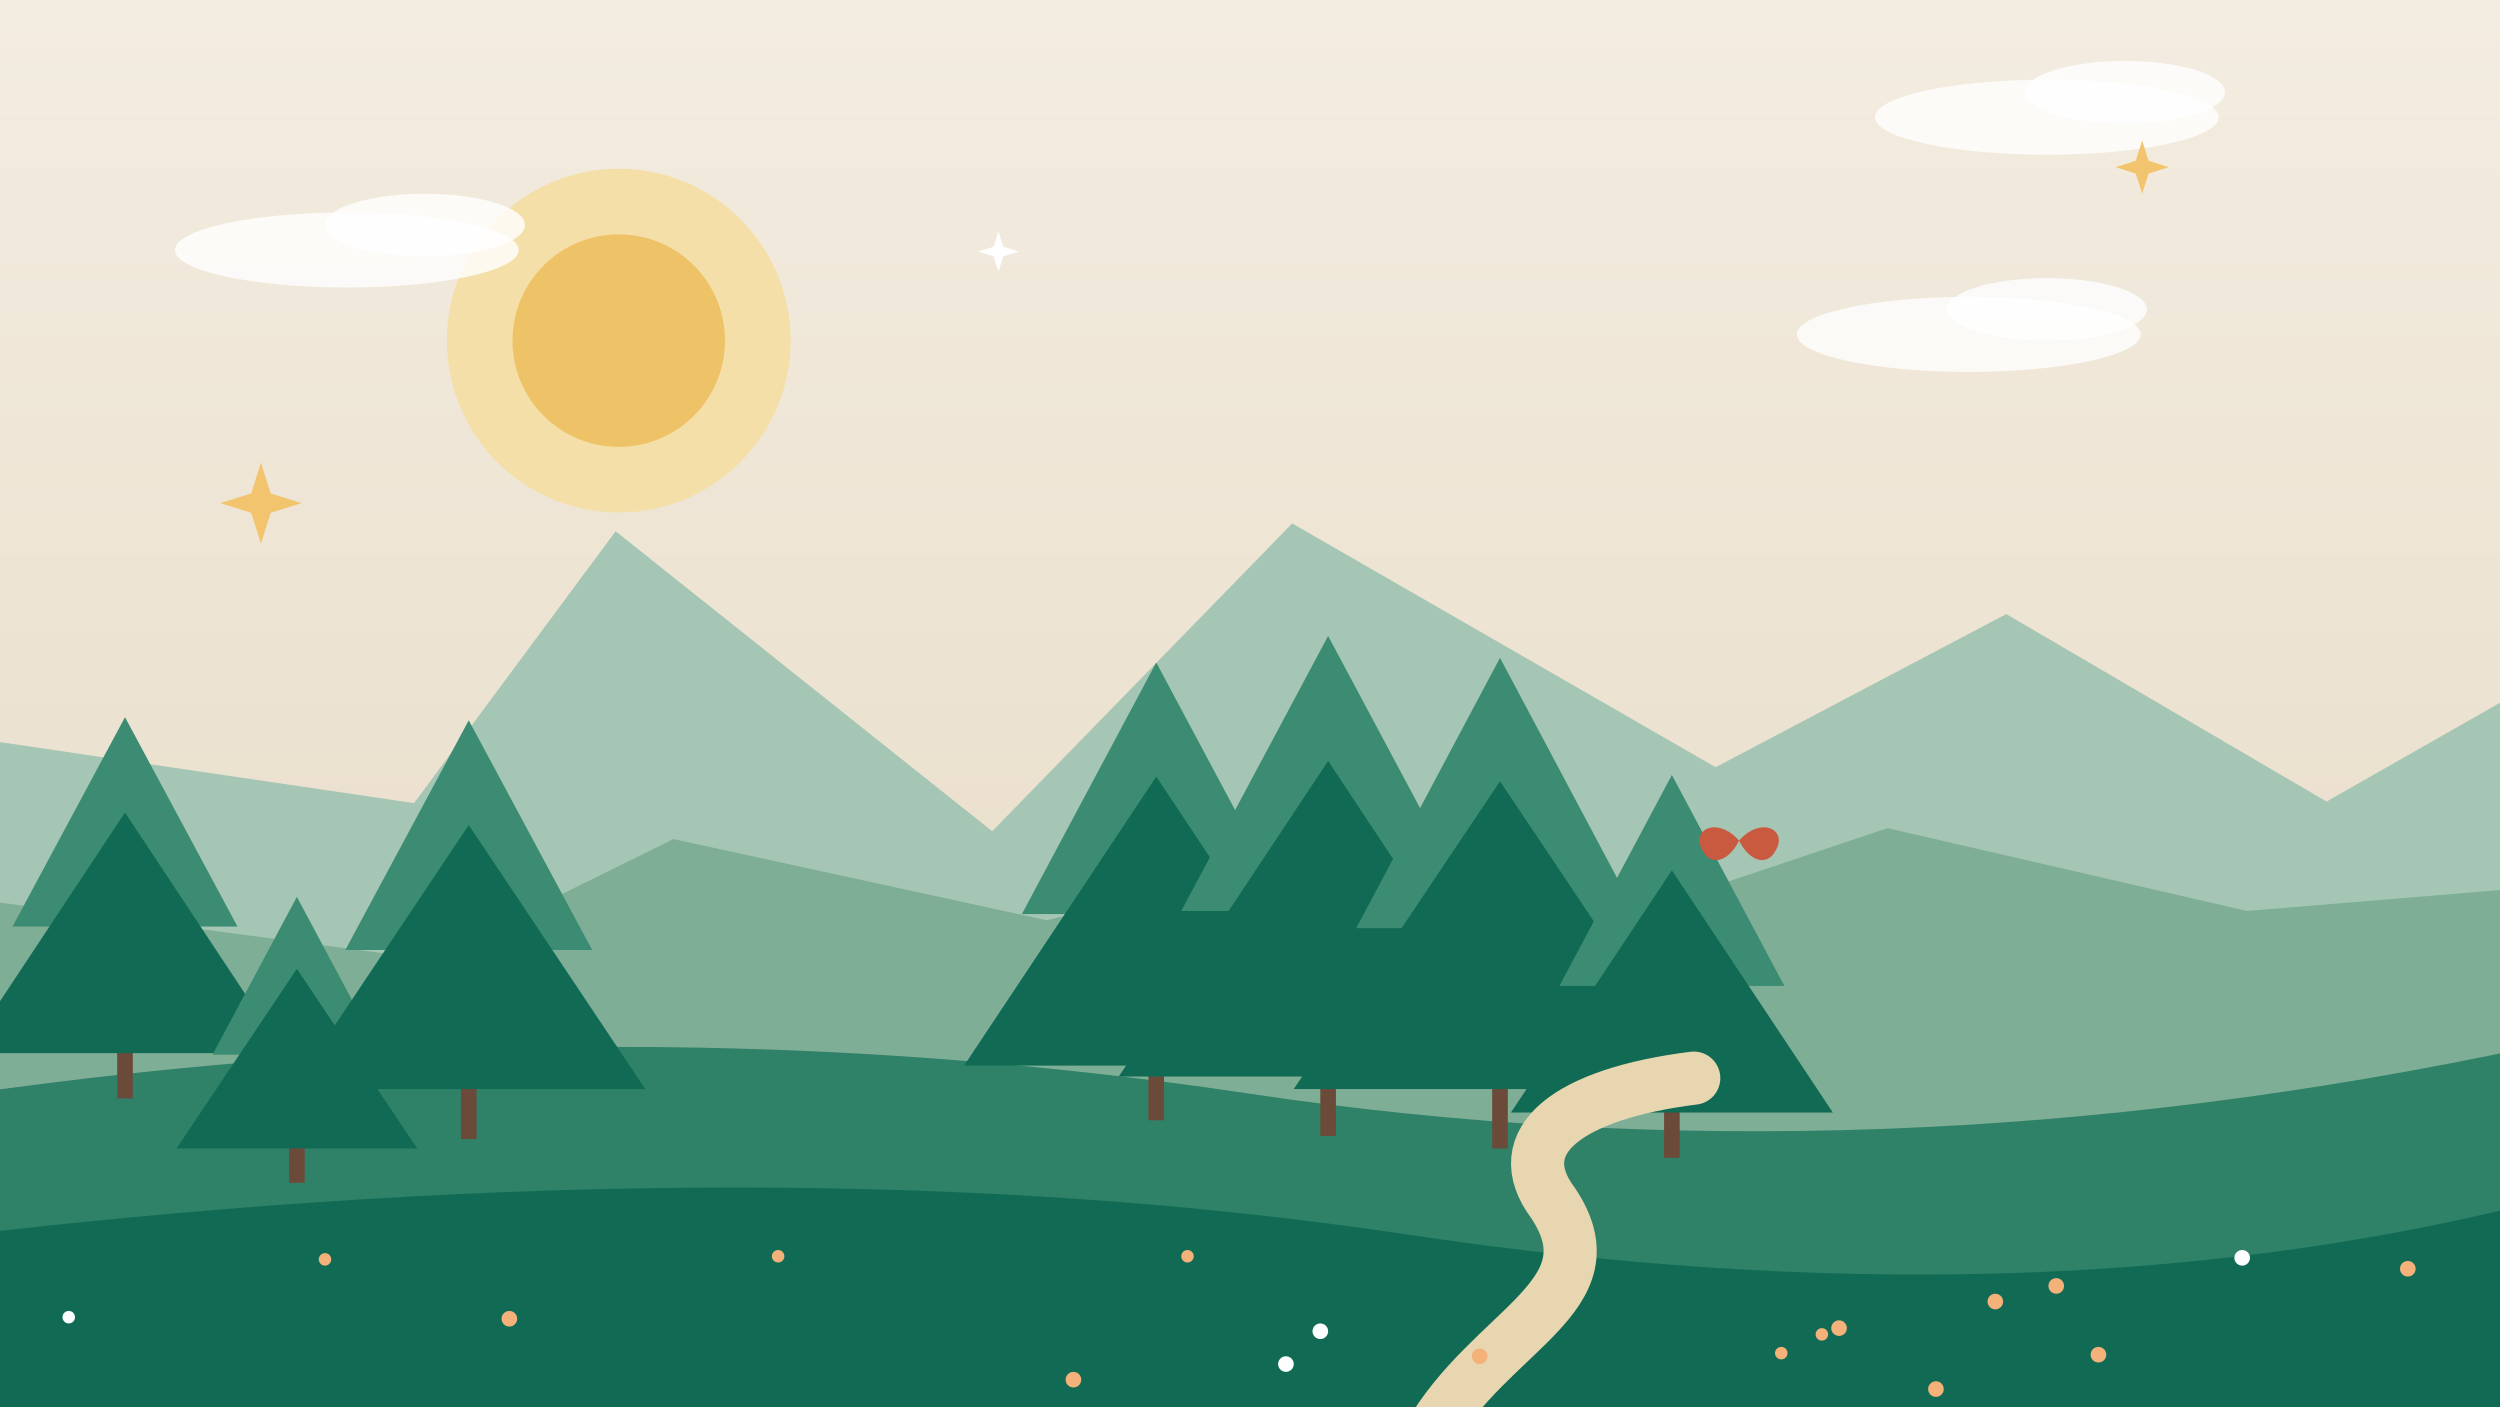
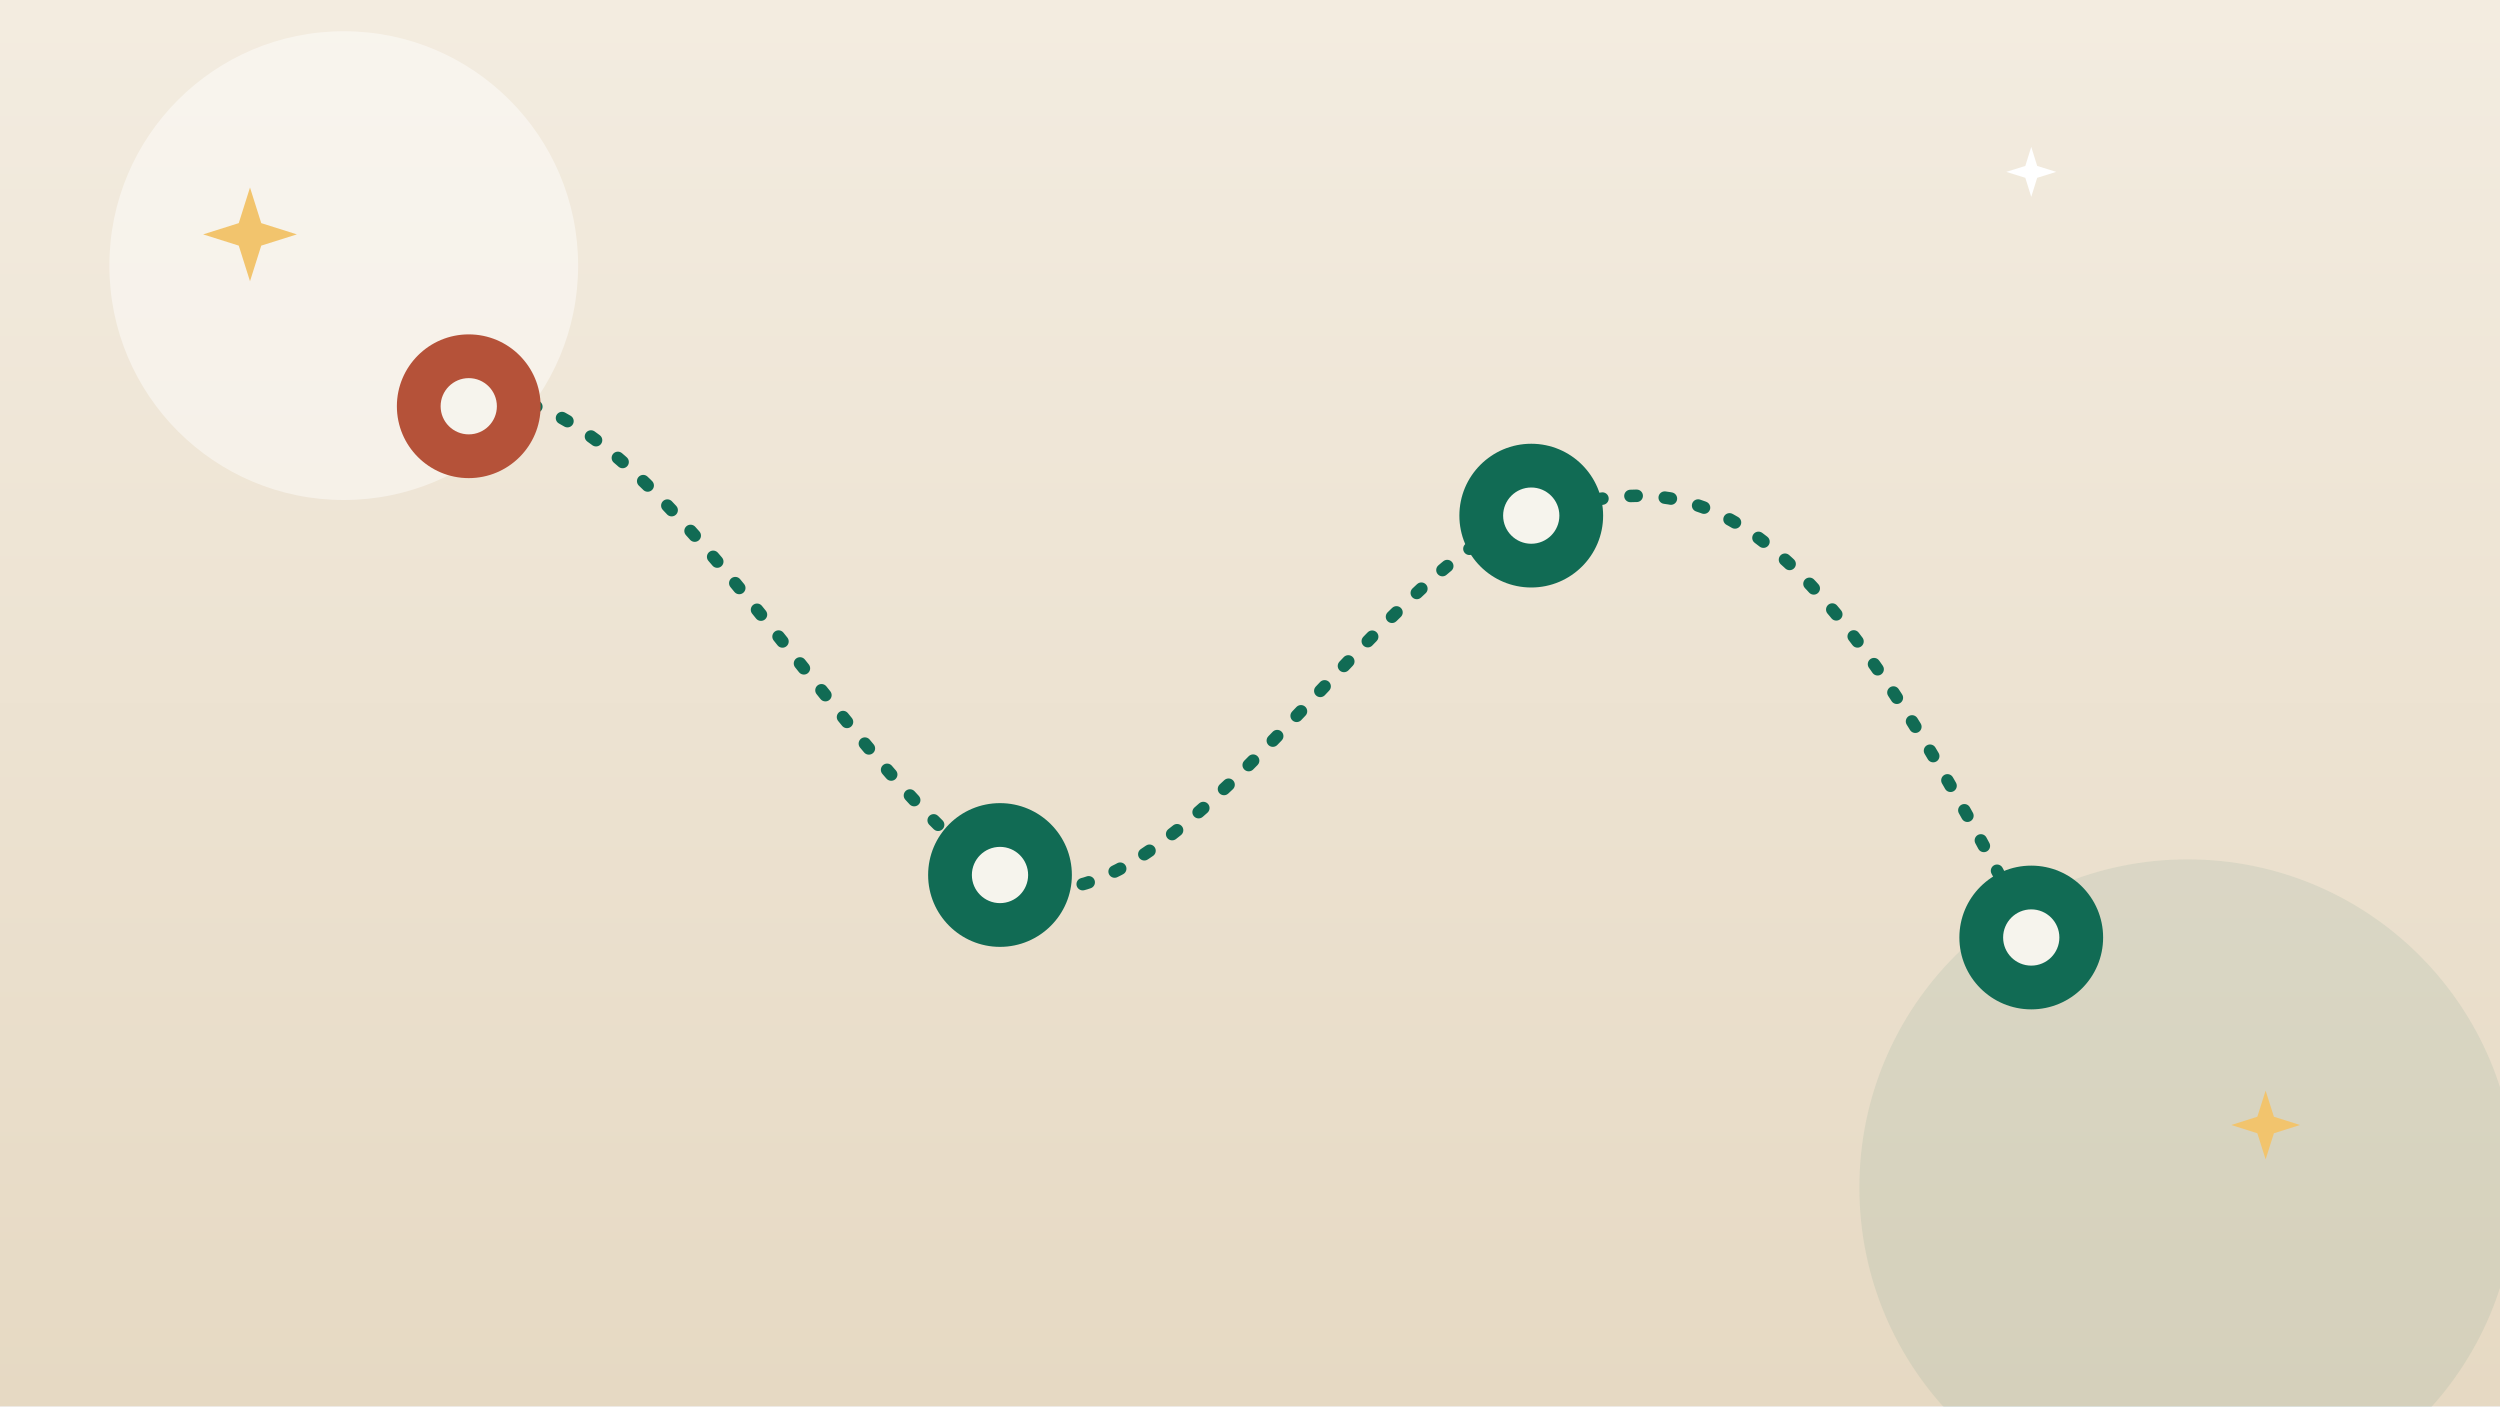
<svg xmlns="http://www.w3.org/2000/svg" viewBox="0 0 1600 900" role="img" aria-label="">
  <defs>
    <linearGradient id="g" x1="0" y1="0" x2="0" y2="1">
      <stop offset="0" stop-color="#f3ece0" />
      <stop offset="1" stop-color="#e6d9c3" />
    </linearGradient>
  </defs>
  <rect width="1600" height="900" fill="url(#g)" />
-   <circle cx="396" cy="218" r="110" fill="#f4dfa8" />
-   <circle cx="396" cy="218" r="68" fill="#eec266" />
-   <ellipse cx="1310" cy="75" rx="110" ry="24" fill="#fff" opacity=".8" />
-   <ellipse cx="1360" cy="59" rx="64" ry="20" fill="#fff" opacity=".8" />
-   <ellipse cx="1260" cy="214" rx="110" ry="24" fill="#fff" opacity=".8" />
-   <ellipse cx="1310" cy="198" rx="64" ry="20" fill="#fff" opacity=".8" />
-   <ellipse cx="222" cy="160" rx="110" ry="24" fill="#fff" opacity=".8" />
-   <ellipse cx="272" cy="144" rx="64" ry="20" fill="#fff" opacity=".8" />
-   <polygon points="-20 710 -20 472 265 514 394 340 635 532 827 335 1098 491 1284 393 1489 513 1668 411 1854 484 1620 710" fill="#a5c6b4" />
-   <polygon points="-20 790 -20 575 275 614 431 537 670 589 834 547 1038 587 1208 530 1438 583 1620 568 1792 600 1620 790" fill="#7fae96" />
-   <path d="M-20 700 Q400 640 800 700 T1620 670 L1620 920 L-20 920Z" fill="#2f8168" />
-   <rect x="75" y="649" width="10" height="54" fill="#6b4a3a" />
-   <path d="M80 459 L152 593 L8 593Z" fill="#3b8c72" />
-   <path d="M80 520 L182 674 L-22 674Z" fill="#116b54" />
-   <rect x="185" y="717" width="10" height="40" fill="#6b4a3a" />
-   <path d="M190 574 L244 675 L136 675Z" fill="#3b8c72" />
-   <path d="M190 620 L267 735 L113 735Z" fill="#116b54" />
-   <rect x="295" y="670" width="10" height="59" fill="#6b4a3a" />
-   <path d="M300 461 L379 608 L221 608Z" fill="#3b8c72" />
-   <path d="M300 528 L413 697 L187 697Z" fill="#116b54" />
-   <rect x="735" y="653" width="10" height="64" fill="#6b4a3a" />
-   <path d="M740 424 L826 585 L654 585Z" fill="#3b8c72" />
-   <path d="M740 497 L863 682 L617 682Z" fill="#116b54" />
-   <rect x="845" y="657" width="10" height="70" fill="#6b4a3a" />
-   <path d="M850 407 L944 583 L756 583Z" fill="#3b8c72" />
-   <path d="M850 487 L984 689 L716 689Z" fill="#116b54" />
-   <rect x="955" y="666" width="10" height="69" fill="#6b4a3a" />
-   <path d="M960 421 L1052 594 L868 594Z" fill="#3b8c72" />
-   <path d="M960 500 L1092 697 L828 697Z" fill="#116b54" />
-   <rect x="1065" y="687" width="10" height="54" fill="#6b4a3a" />
-   <path d="M1070 496 L1142 631 L998 631Z" fill="#3b8c72" />
-   <path d="M1070 557 L1173 712 L967 712Z" fill="#116b54" />
-   <path d="M-20 790 Q500 730 900 790 T1620 770 L1620 920 L-20 920Z" fill="#116b54" />
-   <path d="M914 920 C954 850 1034 830 994 770 C964 730 1004 700 1084 690" fill="none" stroke="#e7d6b0" stroke-width="34" stroke-linecap="round" />
-   <circle cx="1343" cy="867" r="5" fill="#f4b27a" />
-   <circle cx="947" cy="868" r="5" fill="#f4b27a" />
-   <circle cx="1316" cy="823" r="5" fill="#f4b27a" />
-   <circle cx="1277" cy="833" r="5" fill="#f4b27a" />
-   <circle cx="1239" cy="889" r="5" fill="#f4b27a" />
-   <circle cx="1177" cy="850" r="5" fill="#f4b27a" />
-   <circle cx="498" cy="804" r="4" fill="#f4b27a" />
-   <circle cx="845" cy="852" r="5" fill="#fff" />
-   <circle cx="326" cy="844" r="5" fill="#f4b27a" />
-   <circle cx="208" cy="806" r="4" fill="#f4b27a" />
-   <circle cx="1140" cy="866" r="4" fill="#f4b27a" />
-   <circle cx="687" cy="883" r="5" fill="#f4b27a" />
-   <circle cx="44" cy="843" r="4" fill="#fff" />
-   <circle cx="760" cy="804" r="4" fill="#f4b27a" />
-   <circle cx="823" cy="873" r="5" fill="#fff" />
-   <circle cx="1435" cy="805" r="5" fill="#fff" />
-   <circle cx="1541" cy="812" r="5" fill="#f4b27a" />
-   <circle cx="1166" cy="854" r="4" fill="#f4b27a" />
-   <path transform="translate(167 322)" d="M0-26l6.2 19.8L26 0l-19.8 6.2L0 26l-6.2-19.8L-26 0l19.8-6.2z" fill="#f2c46d" />
-   <path transform="translate(1371 107)" d="M0-17l4.1 12.9L17 0l-12.9 4.1L0 17l-4.1-12.9L-17 0l12.9-4.1z" fill="#f2c46d" />
-   <path transform="translate(639 161)" d="M0-13l3.1 9.9L13 0l-9.9 3.1L0 13l-3.1-9.9L-13 0l9.9-3.1z" fill="#fff" />
-   <g transform="translate(1113 538)">
-     <path d="M0 0c-14-16-32-7-23 7 5 9 16 7 23-7zM0 0c14-16 32-7 23 7-5 9-16 7-23-7z" fill="#c9593f" />
+   <circle cx="220" cy="170" r="150" fill="#fff" opacity=".45" />
+   <circle cx="1400" cy="760" r="210" fill="#116b54" opacity=".08" />
+   <g transform="translate(1600 0) scale(-1 1)">
+     <path d="M300 600 C450 300 520 300 620 330 S 860 620 960 560 S 1200 220 1300 260" fill="none" stroke="#116b54" stroke-width="8" stroke-dasharray="4 18" stroke-linecap="round" />
+     <circle cx="300" cy="600" r="46" fill="#116b54" />
+     <circle cx="300" cy="600" r="18" fill="#f6f4ed" />
+     <circle cx="620" cy="330" r="46" fill="#116b54" />
+     <circle cx="620" cy="330" r="18" fill="#f6f4ed" />
+     <circle cx="960" cy="560" r="46" fill="#116b54" />
+     <circle cx="960" cy="560" r="18" fill="#f6f4ed" />
+     <circle cx="1300" cy="260" r="46" fill="#b55239" />
+     <circle cx="1300" cy="260" r="18" fill="#f6f4ed" />
  </g>
+   <path transform="translate(160 150)" d="M0-30l7.2 22.8L30 0l-22.8 7.2L0 30l-7.2-22.8L-30 0l22.8-7.2z" fill="#f2c46d" />
+   <path transform="translate(1450 720)" d="M0-22l5.3 16.7L22 0l-16.7 5.3L0 22l-5.3-16.7L-22 0l16.7-5.3z" fill="#f2c46d" />
+   <path transform="translate(1300 110)" d="M0-16l3.8 12.2L16 0l-12.2 3.8L0 16l-3.8-12.2L-16 0l12.2-3.8z" fill="#fff" />
</svg>
